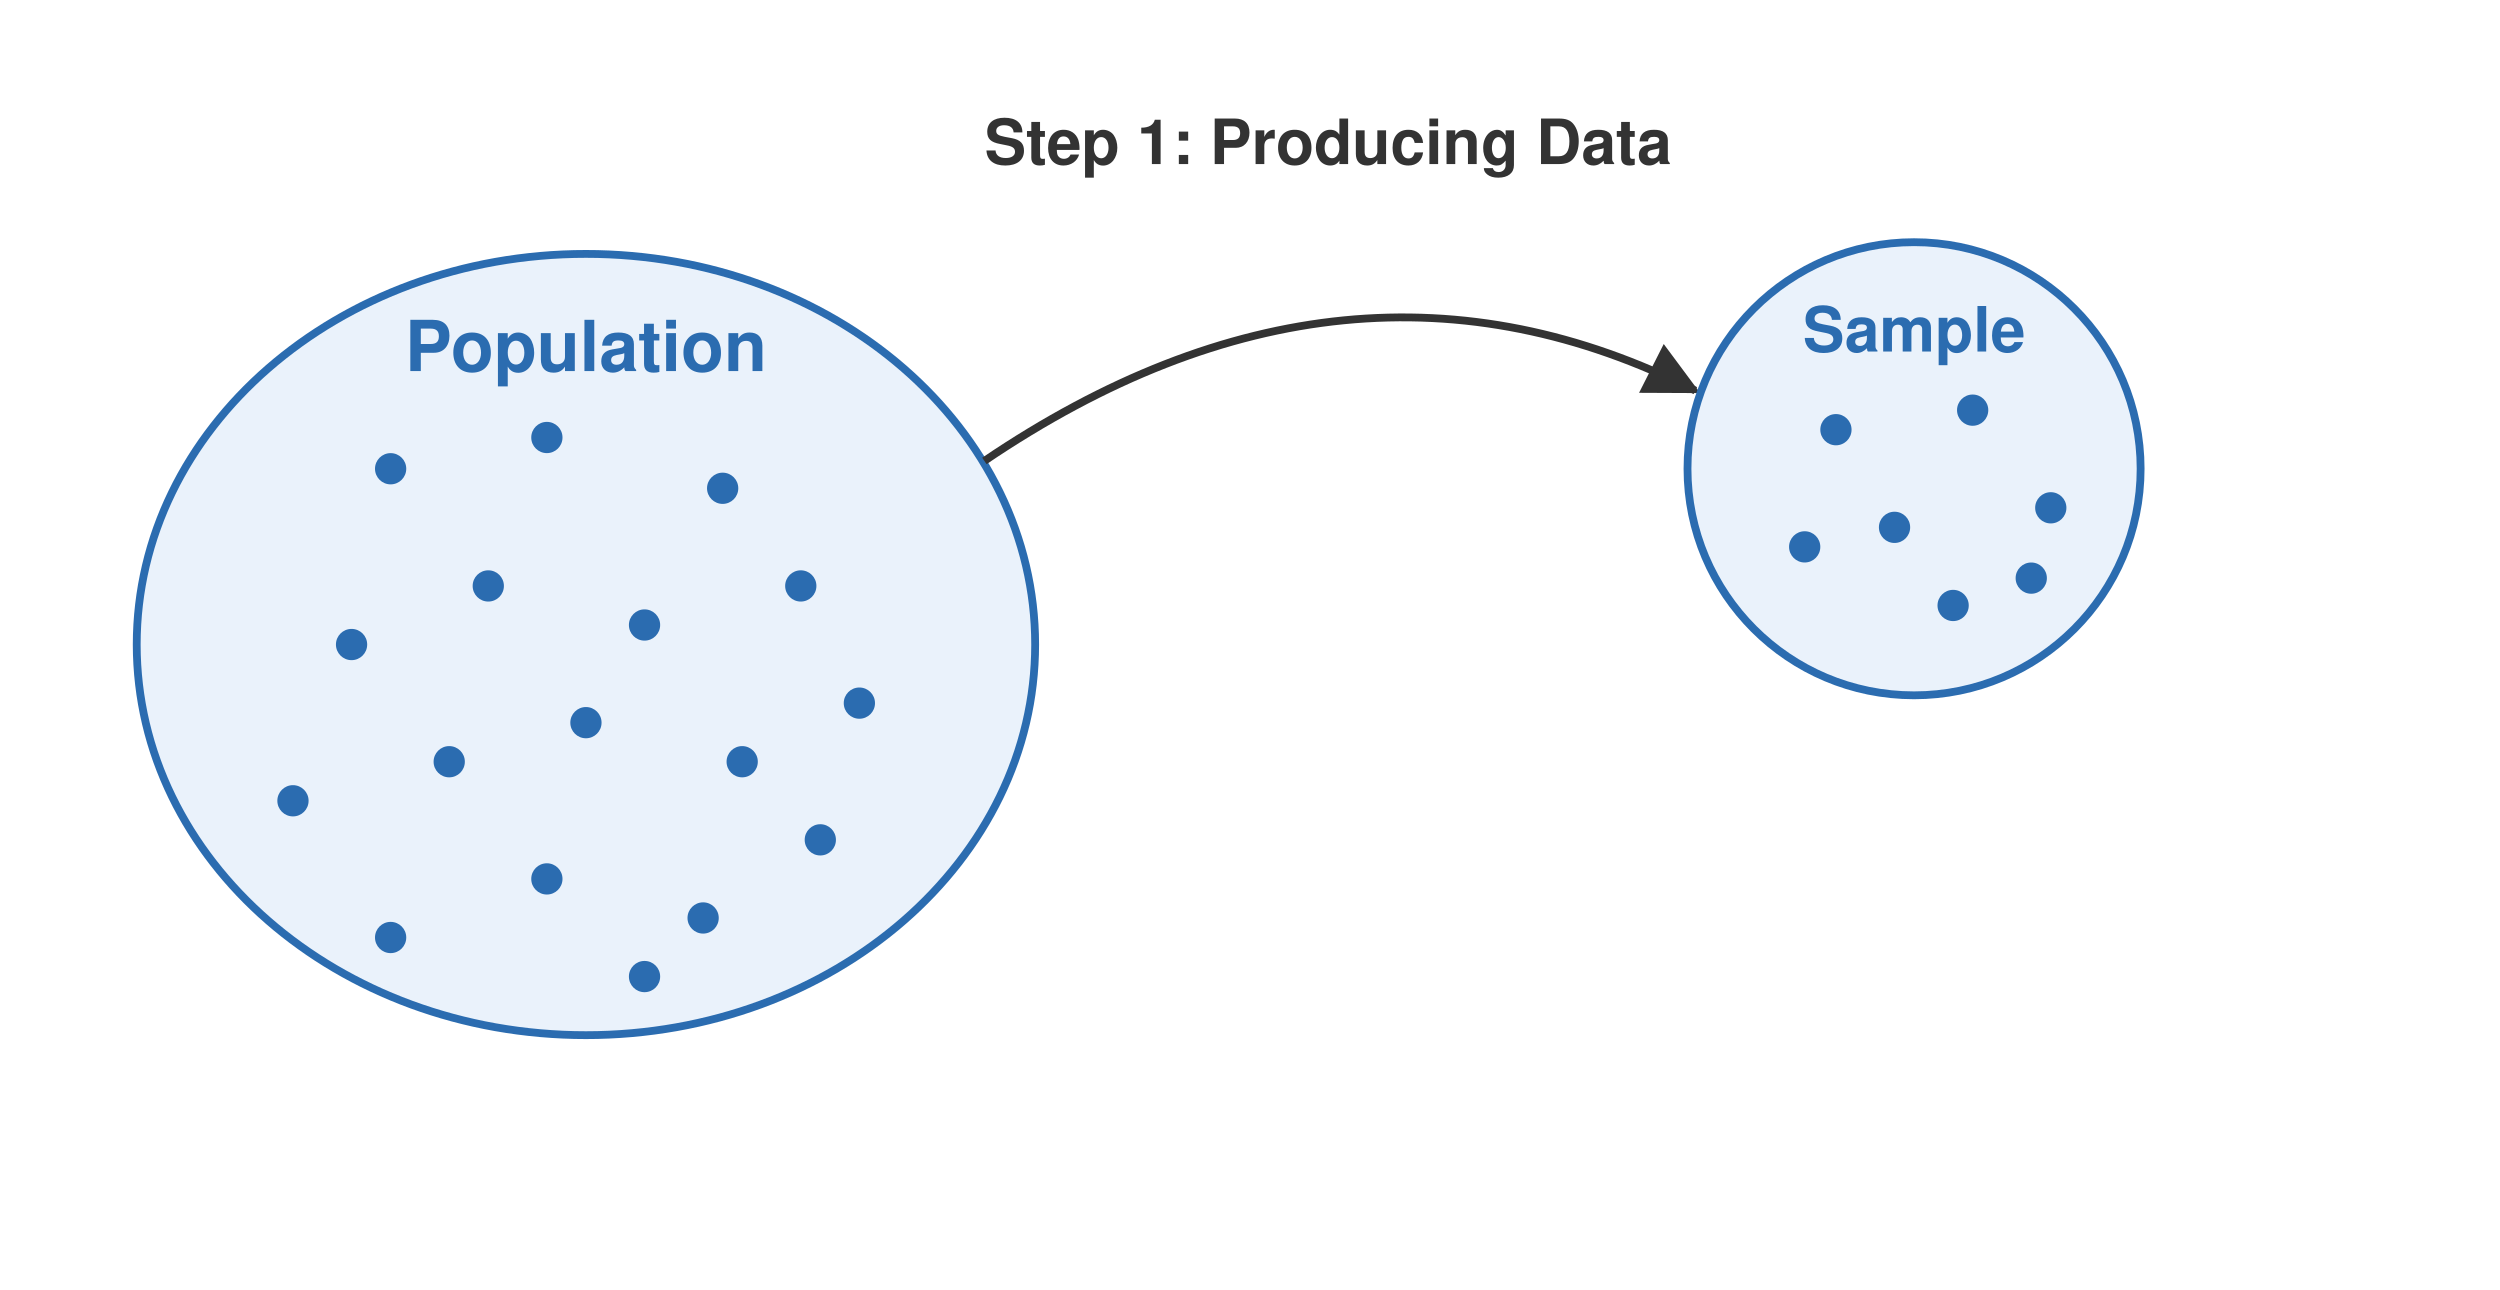
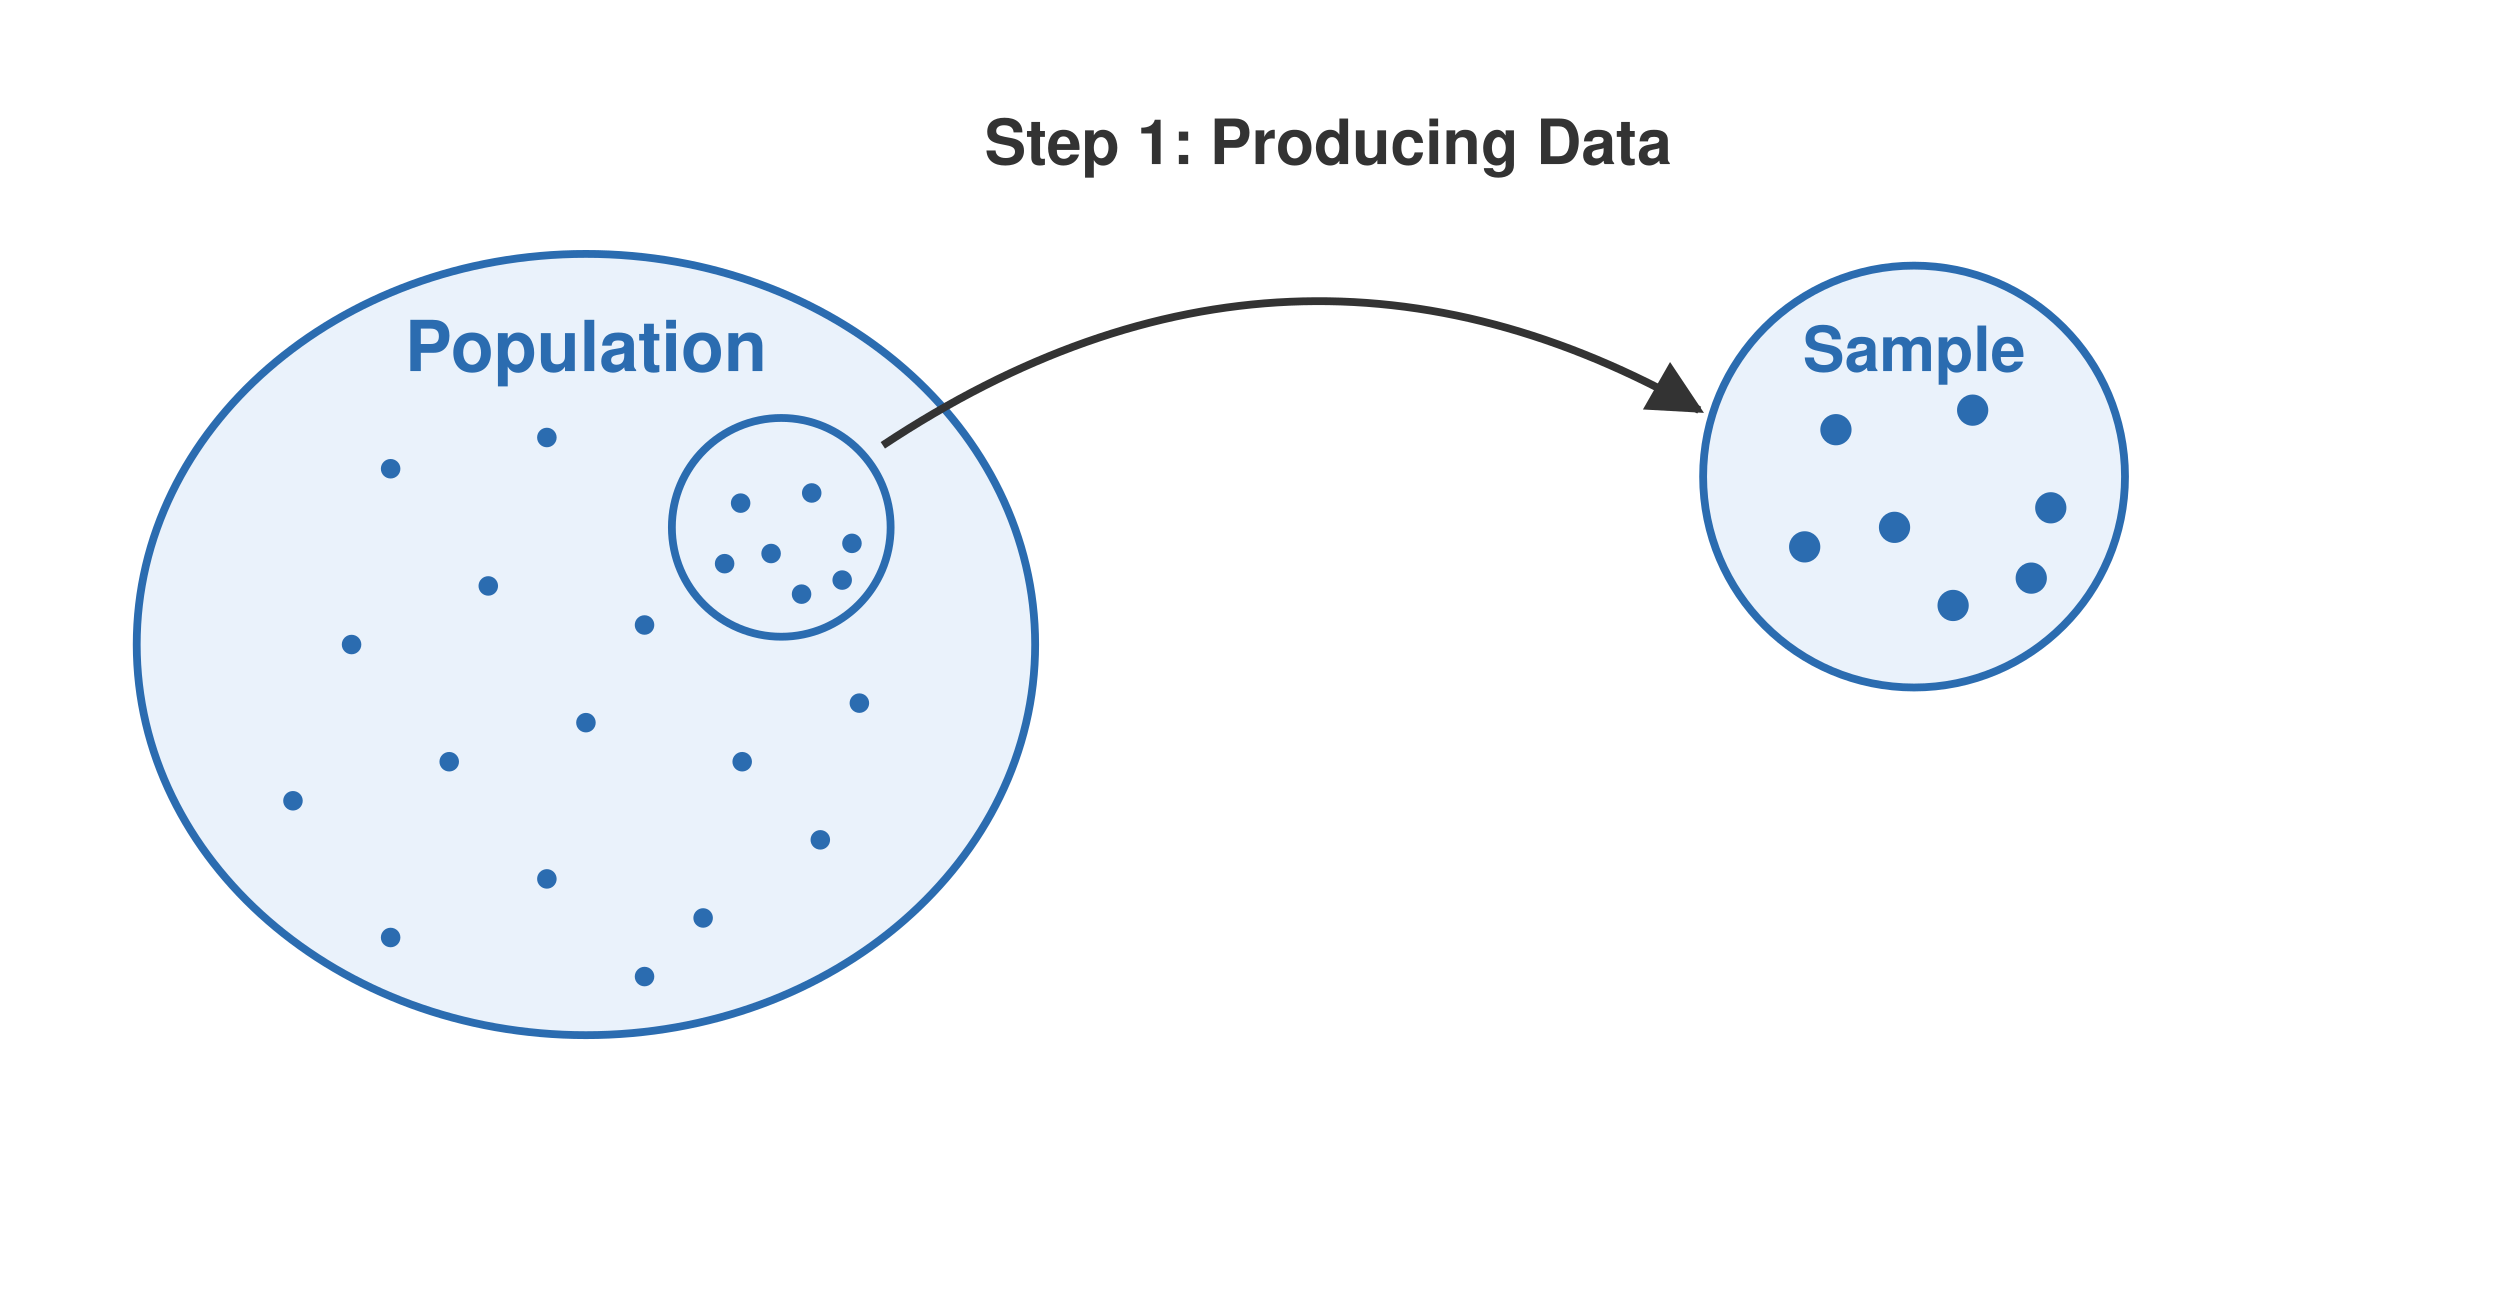
<svg xmlns="http://www.w3.org/2000/svg" viewBox="0 0 640 330" font-family="Helvetica, Arial, sans-serif" fill="#333333">
  <defs>
    <marker id="arr" viewBox="0 0 10 10" refX="9" refY="5" markerWidth="7" markerHeight="7" orient="auto-start-reverse">
      <path d="M0 0L10 5L0 10z" fill="#333333" />
    </marker>
+     <marker id="arrh" viewBox="0 0 10 10" refX="9" refY="5" markerWidth="7" markerHeight="7" orient="auto-start-reverse">
+       <path d="M0 0L10 5L0 10z" fill="#dd6b20" />
+     </marker>
  </defs>
  <ellipse cx="150" cy="165" rx="115" ry="100" fill="#eaf2fb" stroke="#2b6cb0" stroke-width="2" />
  <text x="150" y="95" text-anchor="middle" font-size="18" font-weight="bold" fill="#2b6cb0">Population</text>
+   <circle cx="200" cy="135" r="28" fill="#eaf2fb" stroke="#2b6cb0" stroke-width="2" />
  <g fill="#2b6cb0">
-     <circle cx="100" cy="120" r="4" />
-     <circle cx="140" cy="112" r="4" />
-     <circle cx="185" cy="125" r="4" />
-     <circle cx="90" cy="165" r="4" />
-     <circle cx="125" cy="150" r="4" />
-     <circle cx="165" cy="160" r="4" />
-     <circle cx="205" cy="150" r="4" />
-     <circle cx="75" cy="205" r="4" />
-     <circle cx="115" cy="195" r="4" />
-     <circle cx="150" cy="185" r="4" />
-     <circle cx="190" cy="195" r="4" />
-     <circle cx="220" cy="180" r="4" />
-     <circle cx="100" cy="240" r="4" />
-     <circle cx="140" cy="225" r="4" />
-     <circle cx="180" cy="235" r="4" />
-     <circle cx="210" cy="215" r="4" />
-     <circle cx="165" cy="250" r="4" />
+     <circle cx="189.6" cy="128.8" r="2.5" />
+     <circle cx="207.8" cy="126.2" r="2.5" />
+     <circle cx="218.1" cy="139.1" r="2.5" />
+     <circle cx="197.4" cy="141.7" r="2.5" />
+     <circle cx="185.5" cy="144.3" r="2.5" />
+     <circle cx="205.2" cy="152.1" r="2.5" />
+     <circle cx="215.6" cy="148.5" r="2.5" />
  </g>
-   <path d="M 252 118 Q 345 55 434 100" fill="none" stroke="#333333" stroke-width="2" marker-end="url(#arr)" />
+   <g fill="#2b6cb0">
+     <circle cx="100" cy="120" r="2.5" />
+     <circle cx="140" cy="112" r="2.5" />
+     <circle cx="90" cy="165" r="2.5" />
+     <circle cx="125" cy="150" r="2.5" />
+     <circle cx="165" cy="160" r="2.5" />
+     <circle cx="75" cy="205" r="2.5" />
+     <circle cx="115" cy="195" r="2.5" />
+     <circle cx="150" cy="185" r="2.5" />
+     <circle cx="190" cy="195" r="2.5" />
+     <circle cx="220" cy="180" r="2.5" />
+     <circle cx="100" cy="240" r="2.5" />
+     <circle cx="140" cy="225" r="2.5" />
+     <circle cx="180" cy="235" r="2.5" />
+     <circle cx="210" cy="215" r="2.5" />
+     <circle cx="165" cy="250" r="2.5" />
+   </g>
+   <path d="M 226 114 Q 330 45 435 105" fill="none" stroke="#333333" stroke-width="2" marker-end="url(#arr)" />
  <text x="340" y="42" text-anchor="middle" font-size="16" font-weight="bold">Step 1: Producing Data</text>
-   <circle cx="490" cy="120" r="58" fill="#eaf2fb" stroke="#2b6cb0" stroke-width="2" />
-   <text x="490" y="90" text-anchor="middle" font-size="16" font-weight="bold" fill="#2b6cb0">Sample</text>
+   <circle cx="490" cy="122" r="54" fill="#eaf2fb" stroke="#2b6cb0" stroke-width="2" />
+   <text x="490" y="95" text-anchor="middle" font-size="16" font-weight="bold" fill="#2b6cb0">Sample</text>
  <g fill="#2b6cb0">
    <circle cx="470" cy="110" r="4" />
    <circle cx="505" cy="105" r="4" />
    <circle cx="525" cy="130" r="4" />
    <circle cx="485" cy="135" r="4" />
    <circle cx="462" cy="140" r="4" />
    <circle cx="500" cy="155" r="4" />
    <circle cx="520" cy="148" r="4" />
  </g>
</svg>
